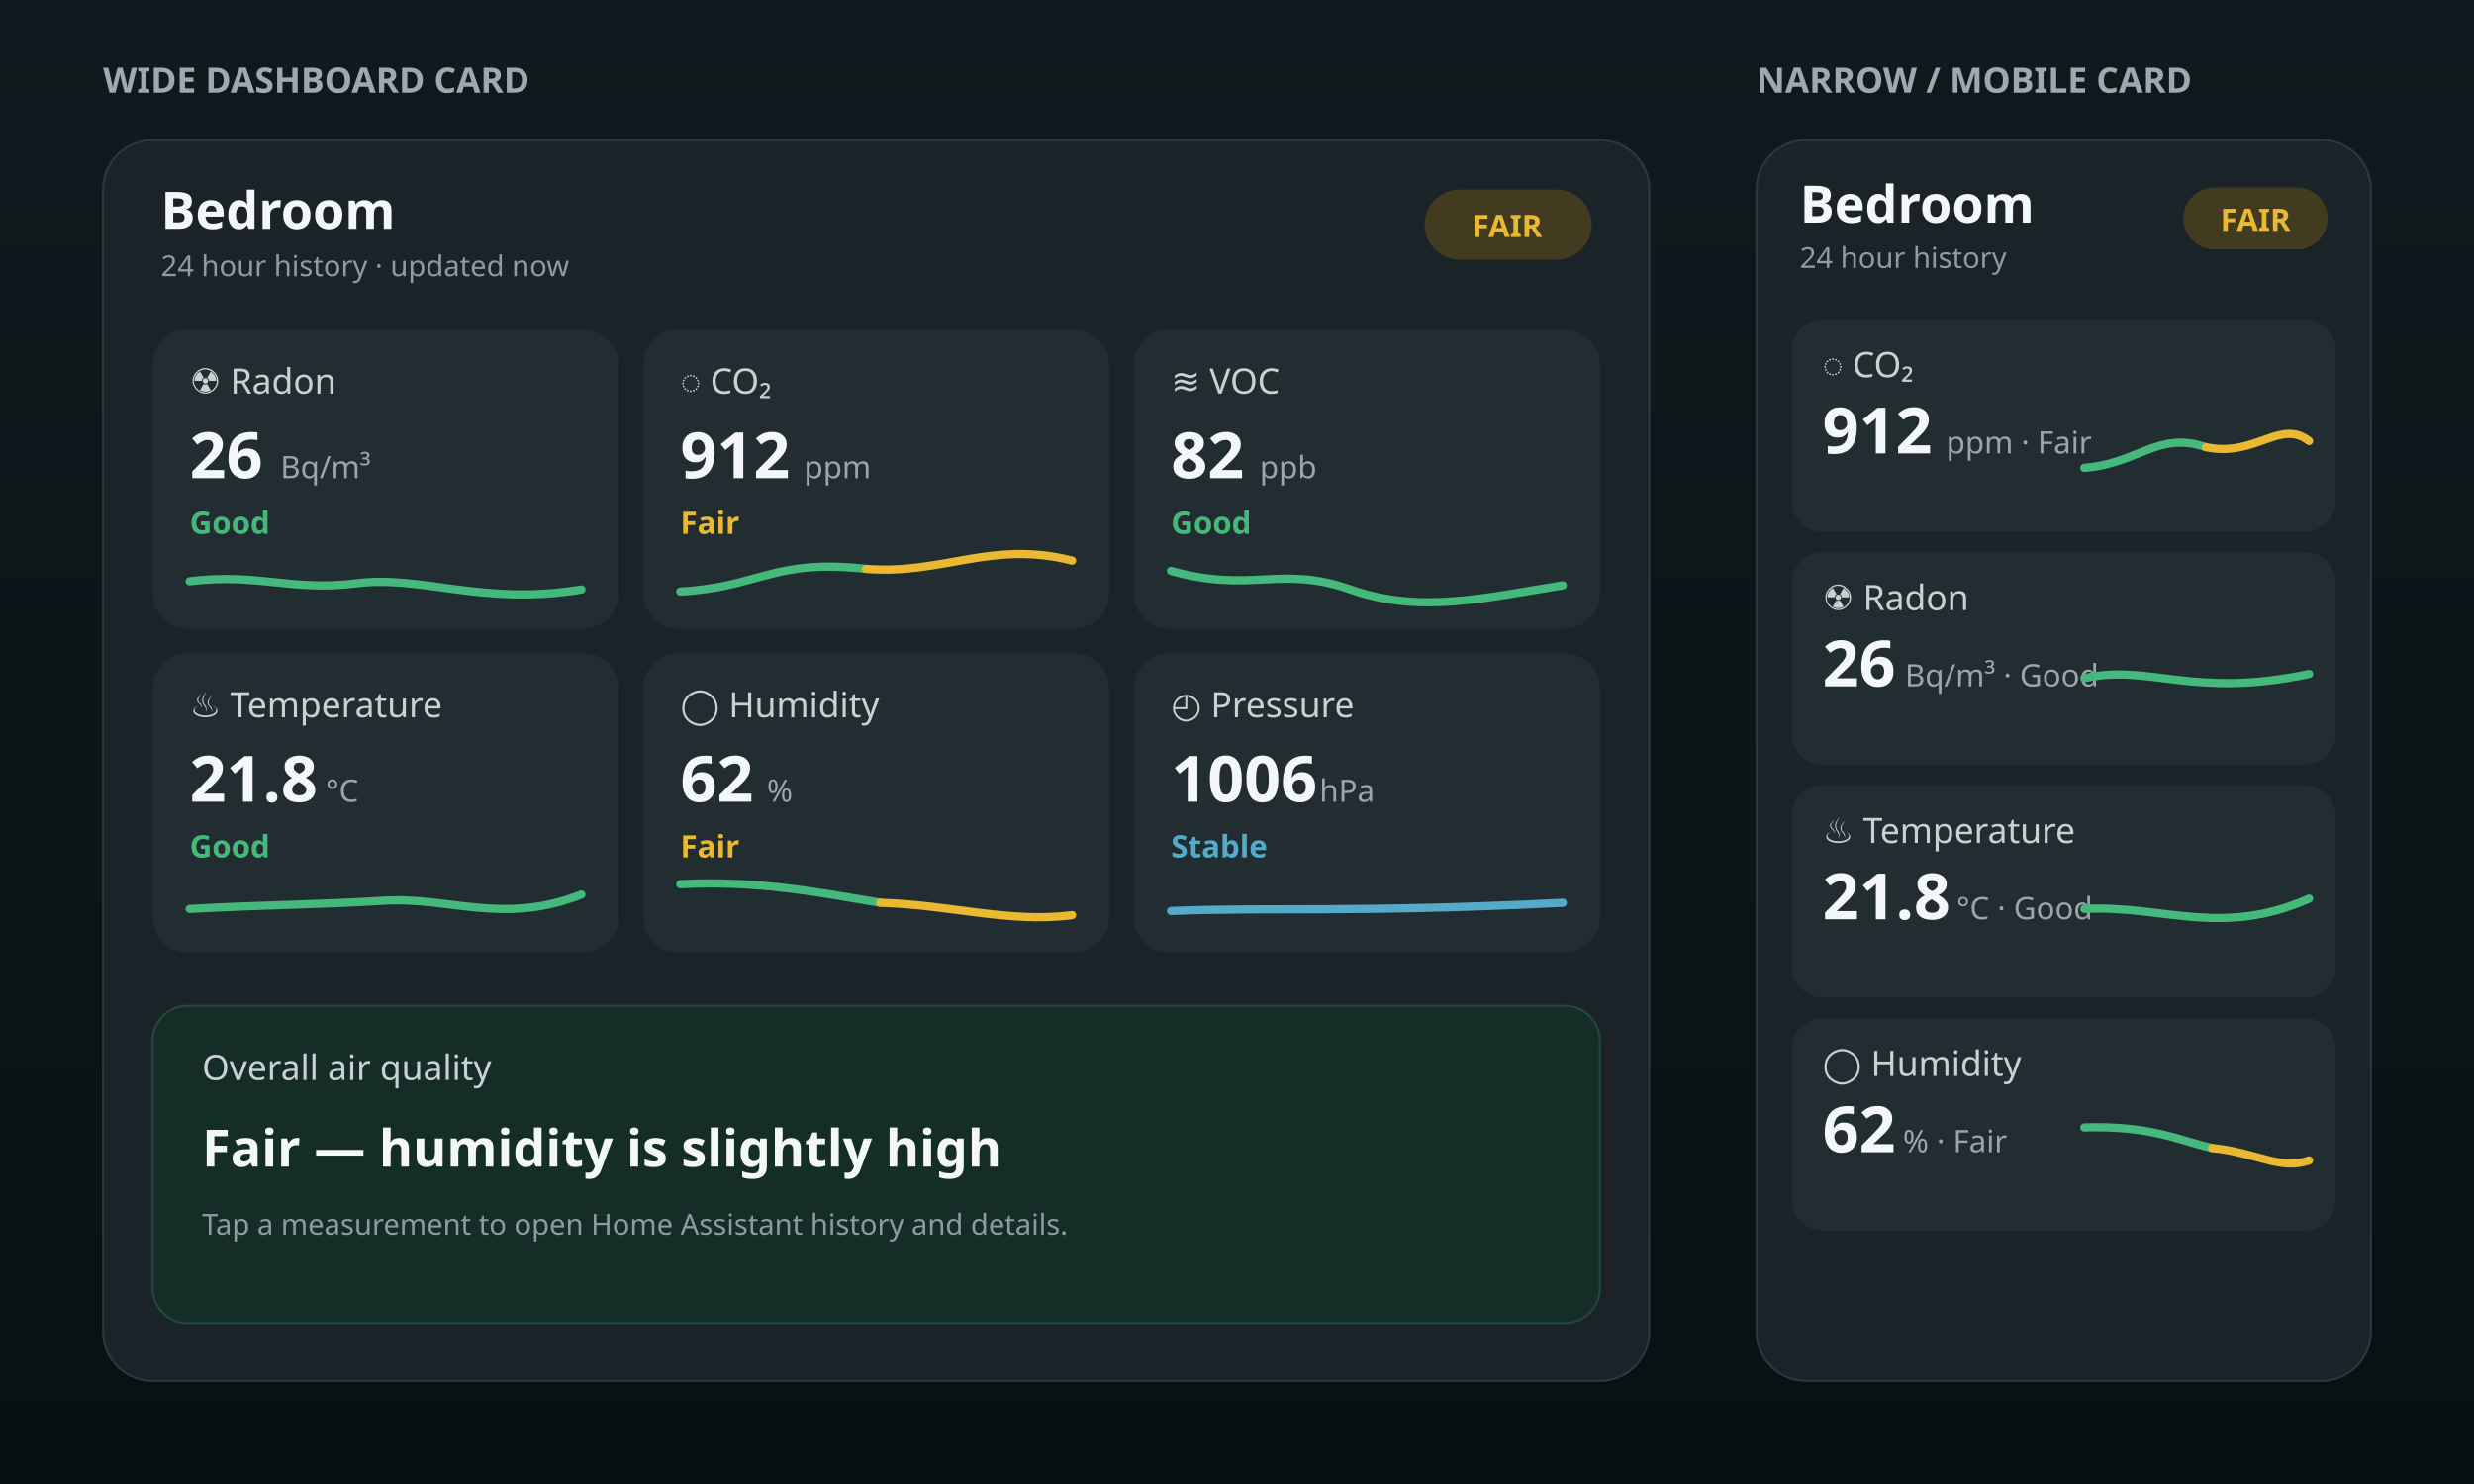
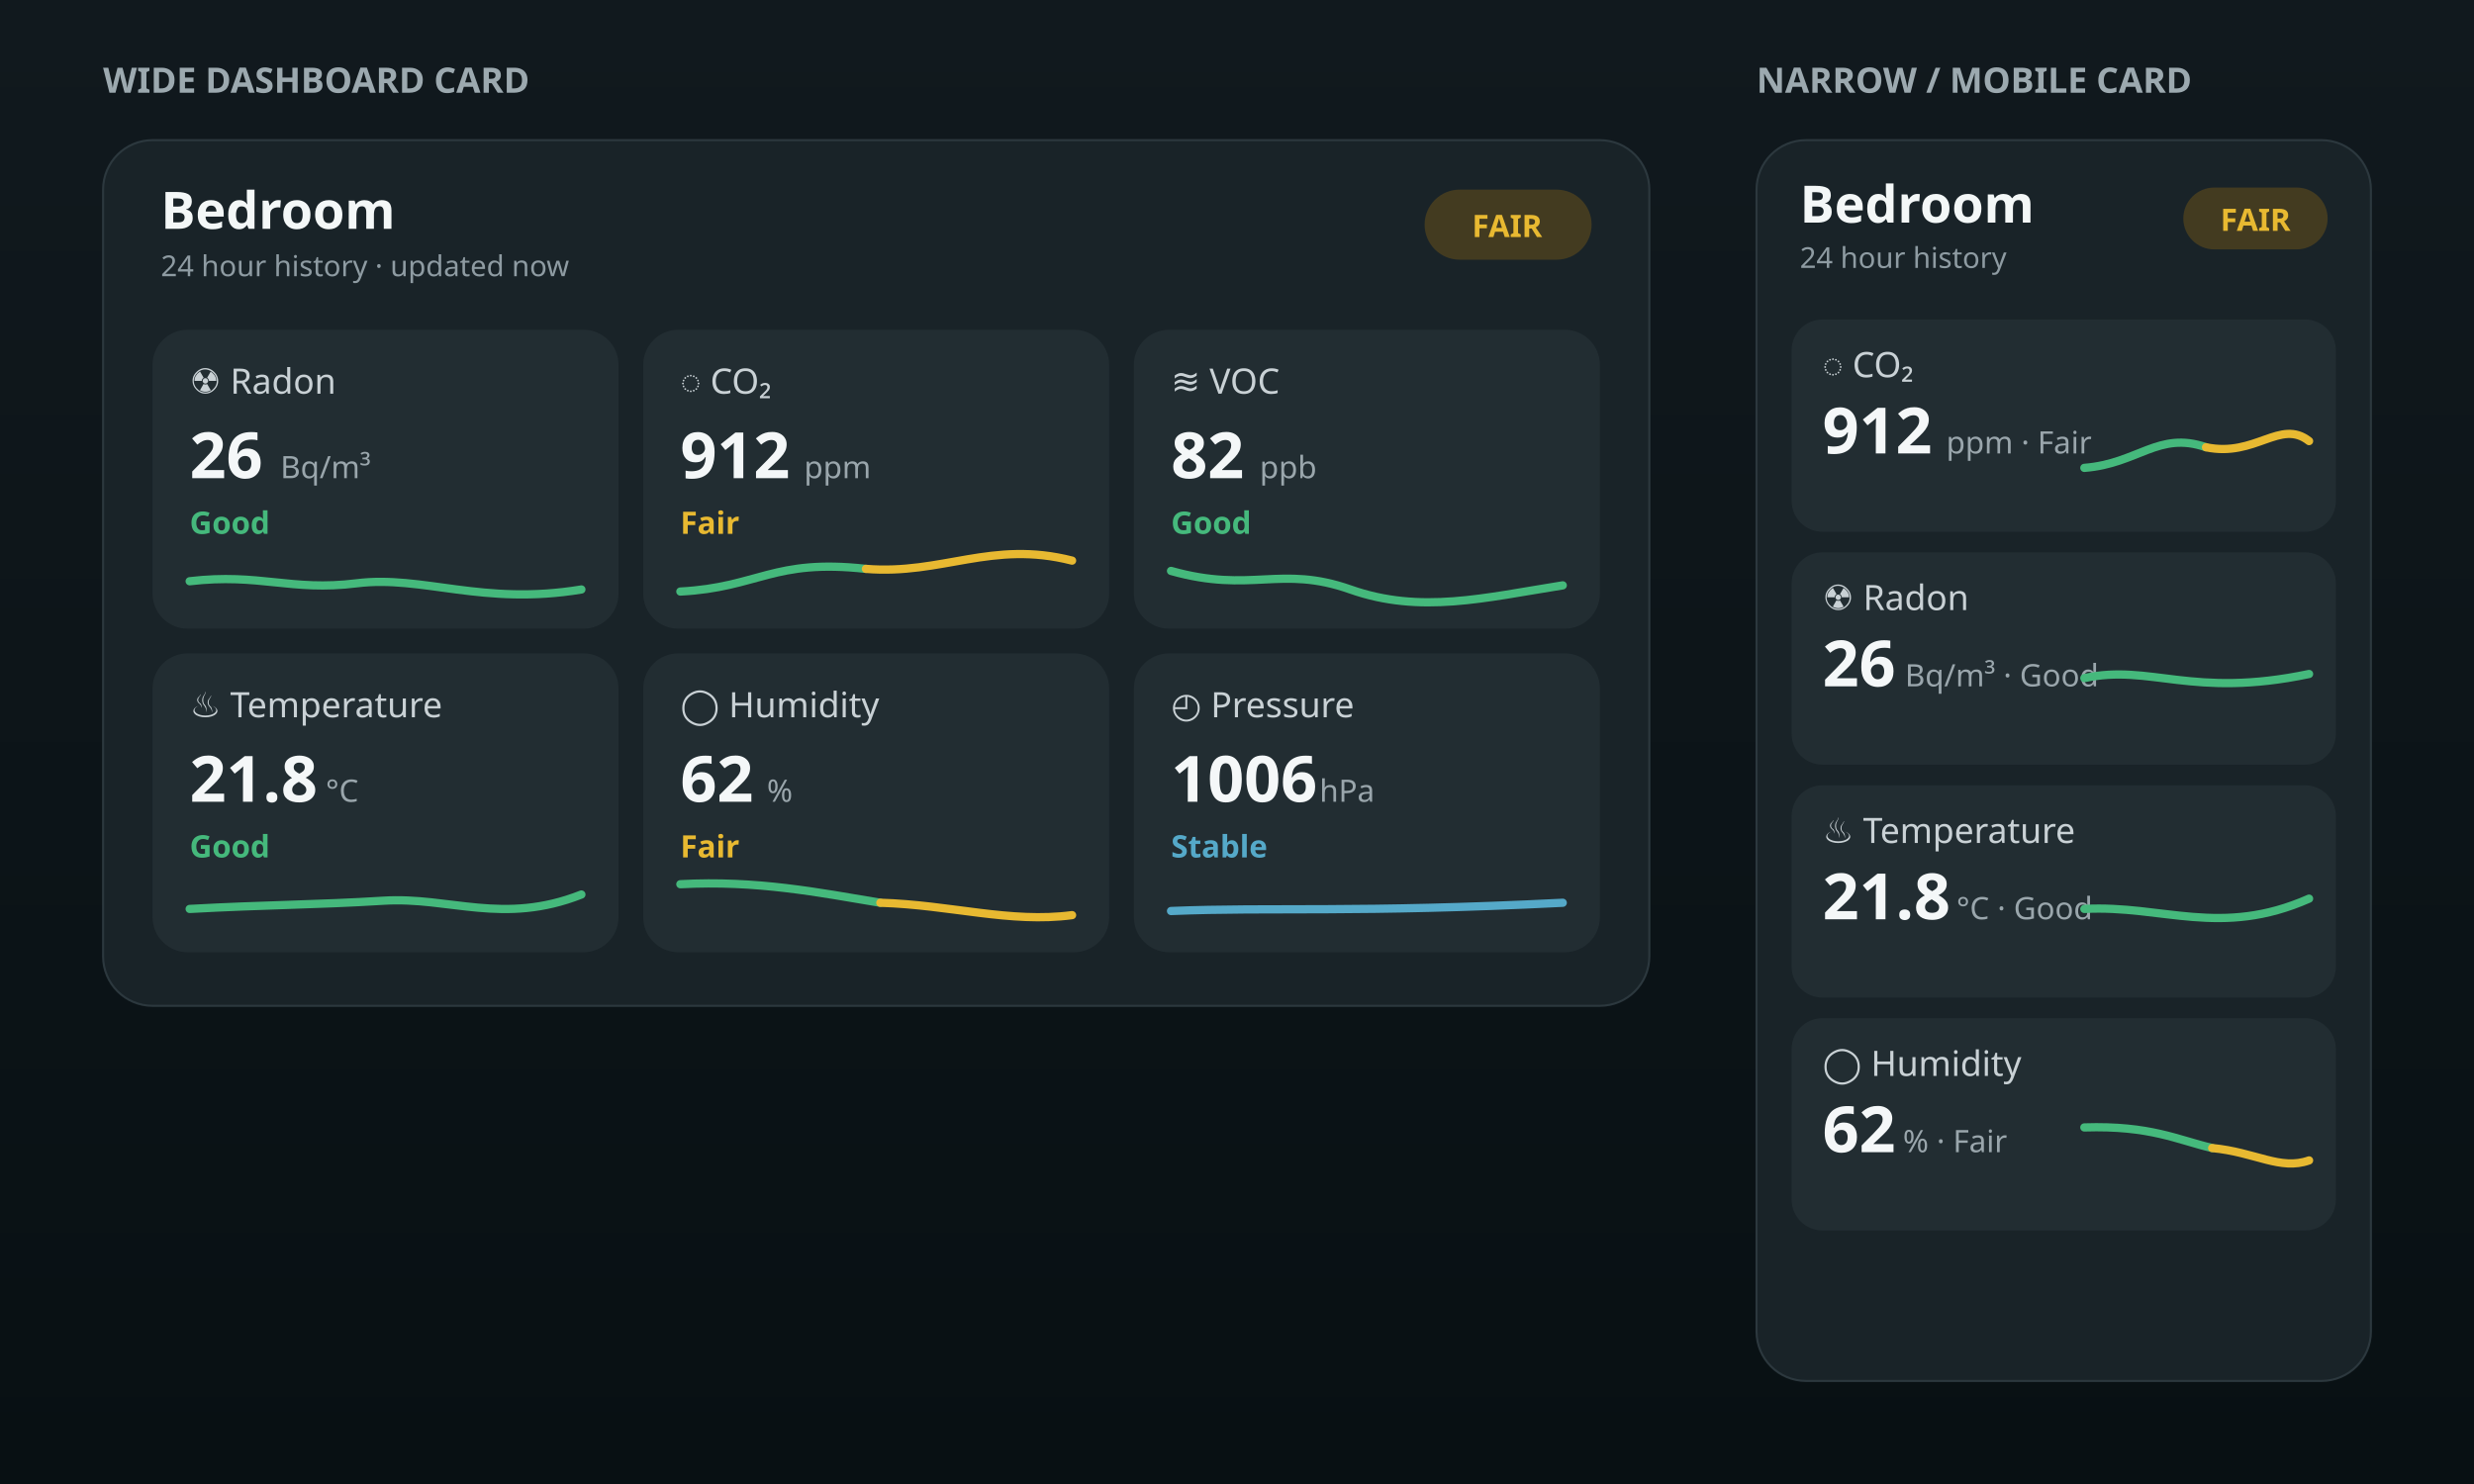
<svg xmlns="http://www.w3.org/2000/svg" width="1200" height="720" viewBox="0 0 1200 720">
  <defs>
    <linearGradient id="bg" x2="0" y2="1">
      <stop stop-color="#11191e" />
      <stop offset="1" stop-color="#081013" />
    </linearGradient>
    <style>
      .title{font:600 25px system-ui;fill:#f3f7f7}.sub{font:14px system-ui;fill:#8e9ba2}.label{font:17px system-ui;fill:#c9d1d5}.value{font:600 31px system-ui;fill:#f4f7f8}.unit{font:15px system-ui;fill:#9aa6ac}.status{font:600 15px system-ui}.cap{font:600 17px system-ui;fill:#9ca9af}.line{fill:none;stroke-width:4;stroke-linecap:round}
    </style>
  </defs>
  <rect width="1200" height="720" fill="url(#bg)" />
  <text x="50" y="45" class="cap">WIDE DASHBOARD CARD</text>
  <g transform="translate(50 68)">
-     <rect width="750" height="602" rx="24" fill="#192328" stroke="#2c383e" />
+     <rect width="750" height="420" rx="24" fill="#192328" stroke="#2c383e" />
    <text x="28" y="43" class="title">Bedroom</text>
    <text x="28" y="66" class="sub">24 hour history · updated now</text>
    <rect x="641" y="24" width="81" height="34" rx="17" fill="#433b20" />
    <text x="664" y="47" class="status" fill="#e8b931">FAIR</text>
    <g transform="translate(24 92)">
      <g>
        <rect width="226" height="145" rx="17" fill="#222d32" />
        <text x="18" y="31" class="label">☢  Radon</text>
        <text x="18" y="72" class="value">26</text>
        <text x="62" y="72" class="unit">Bq/m³</text>
        <text x="18" y="99" class="status" fill="#45b97c">Good</text>
        <path d="M18 122 C52 118 67 127 99 123 S160 134 208 126" class="line" stroke="#45b97c" />
      </g>
      <g transform="translate(238)">
        <rect width="226" height="145" rx="17" fill="#222d32" />
        <text x="18" y="31" class="label">◌  CO₂</text>
        <text x="18" y="72" class="value">912</text>
        <text x="78" y="72" class="unit">ppm</text>
        <text x="18" y="99" class="status" fill="#e8b931">Fair</text>
        <path d="M18 127 C56 125 63 111 108 116" class="line" stroke="#45b97c" />
        <path d="M108 116 C145 119 169 102 208 112" class="line" stroke="#e8b931" />
      </g>
      <g transform="translate(476)">
        <rect width="226" height="145" rx="17" fill="#222d32" />
        <text x="18" y="31" class="label">≋  VOC</text>
        <text x="18" y="72" class="value">82</text>
        <text x="61" y="72" class="unit">ppb</text>
        <text x="18" y="99" class="status" fill="#45b97c">Good</text>
        <path d="M18 117 C57 128 71 114 105 126 S170 130 208 124" class="line" stroke="#45b97c" />
      </g>
      <g transform="translate(0 157)">
        <rect width="226" height="145" rx="17" fill="#222d32" />
        <text x="18" y="31" class="label">♨  Temperature</text>
        <text x="18" y="72" class="value">21.8</text>
        <text x="84" y="72" class="unit">°C</text>
        <text x="18" y="99" class="status" fill="#45b97c">Good</text>
        <path d="M18 124 C54 122 80 122 112 120 S170 132 208 117" class="line" stroke="#45b97c" />
      </g>
      <g transform="translate(238 157)">
        <rect width="226" height="145" rx="17" fill="#222d32" />
        <text x="18" y="31" class="label">◯  Humidity</text>
        <text x="18" y="72" class="value">62</text>
        <text x="60" y="72" class="unit">%</text>
        <text x="18" y="99" class="status" fill="#e8b931">Fair</text>
        <path d="M18 112 C55 110 85 116 115 121" class="line" stroke="#45b97c" />
        <path d="M115 121 C149 122 178 131 208 127" class="line" stroke="#e8b931" />
      </g>
      <g transform="translate(476 157)">
        <rect width="226" height="145" rx="17" fill="#222d32" />
        <text x="18" y="31" class="label">◴  Pressure</text>
        <text x="18" y="72" class="value">1006</text>
        <text x="90" y="72" class="unit">hPa</text>
        <text x="18" y="99" class="status" fill="#55a9c9">Stable</text>
        <path d="M18 125 C67 123 108 126 208 121" class="line" stroke="#55a9c9" />
      </g>
    </g>
-     <rect x="24" y="420" width="702" height="154" rx="17" fill="#142d26" stroke="#25483d" />
-     <text x="48" y="456" class="label" fill="#a7ddc1">Overall air quality</text>
-     <text x="48" y="498" class="title" fill="#e8b931">Fair — humidity is slightly high</text>
-     <text x="48" y="531" class="sub">Tap a measurement to open Home Assistant history and details.</text>
  </g>
  <text x="852" y="45" class="cap">NARROW / MOBILE CARD</text>
  <g transform="translate(852 68)">
    <rect width="298" height="602" rx="24" fill="#192328" stroke="#2c383e" />
    <text x="21" y="40" class="title">Bedroom</text>
    <text x="21" y="62" class="sub">24 hour history</text>
    <rect x="207" y="23" width="70" height="30" rx="15" fill="#433b20" />
    <text x="225" y="44" class="status" fill="#e8b931">FAIR</text>
    <g transform="translate(17 87)">
      <g>
        <rect width="264" height="103" rx="15" fill="#222d32" />
        <text x="15" y="28" class="label">◌  CO₂</text>
        <text x="15" y="65" class="value">912</text>
        <text x="75" y="65" class="unit">ppm · Fair</text>
        <path d="M142 72 C168 70 178 54 201 62" class="line" stroke="#45b97c" />
        <path d="M201 62 C225 67 237 48 251 59" class="line" stroke="#e8b931" />
      </g>
      <g transform="translate(0 113)">
        <rect width="264" height="103" rx="15" fill="#222d32" />
        <text x="15" y="28" class="label">☢  Radon</text>
        <text x="15" y="65" class="value">26</text>
        <text x="55" y="65" class="unit">Bq/m³ · Good</text>
        <path d="M142 61 C174 54 194 71 251 59" class="line" stroke="#45b97c" />
      </g>
      <g transform="translate(0 226)">
        <rect width="264" height="103" rx="15" fill="#222d32" />
        <text x="15" y="28" class="label">♨  Temperature</text>
        <text x="15" y="65" class="value">21.8</text>
        <text x="80" y="65" class="unit">°C · Good</text>
        <path d="M142 60 C180 58 208 74 251 55" class="line" stroke="#45b97c" />
      </g>
      <g transform="translate(0 339)">
        <rect width="264" height="103" rx="15" fill="#222d32" />
        <text x="15" y="28" class="label">◯  Humidity</text>
        <text x="15" y="65" class="value">62</text>
        <text x="54" y="65" class="unit">% · Fair</text>
        <path d="M142 53 C174 52 187 59 204 63" class="line" stroke="#45b97c" />
        <path d="M204 63 C225 65 237 74 251 69" class="line" stroke="#e8b931" />
      </g>
    </g>
  </g>
</svg>
